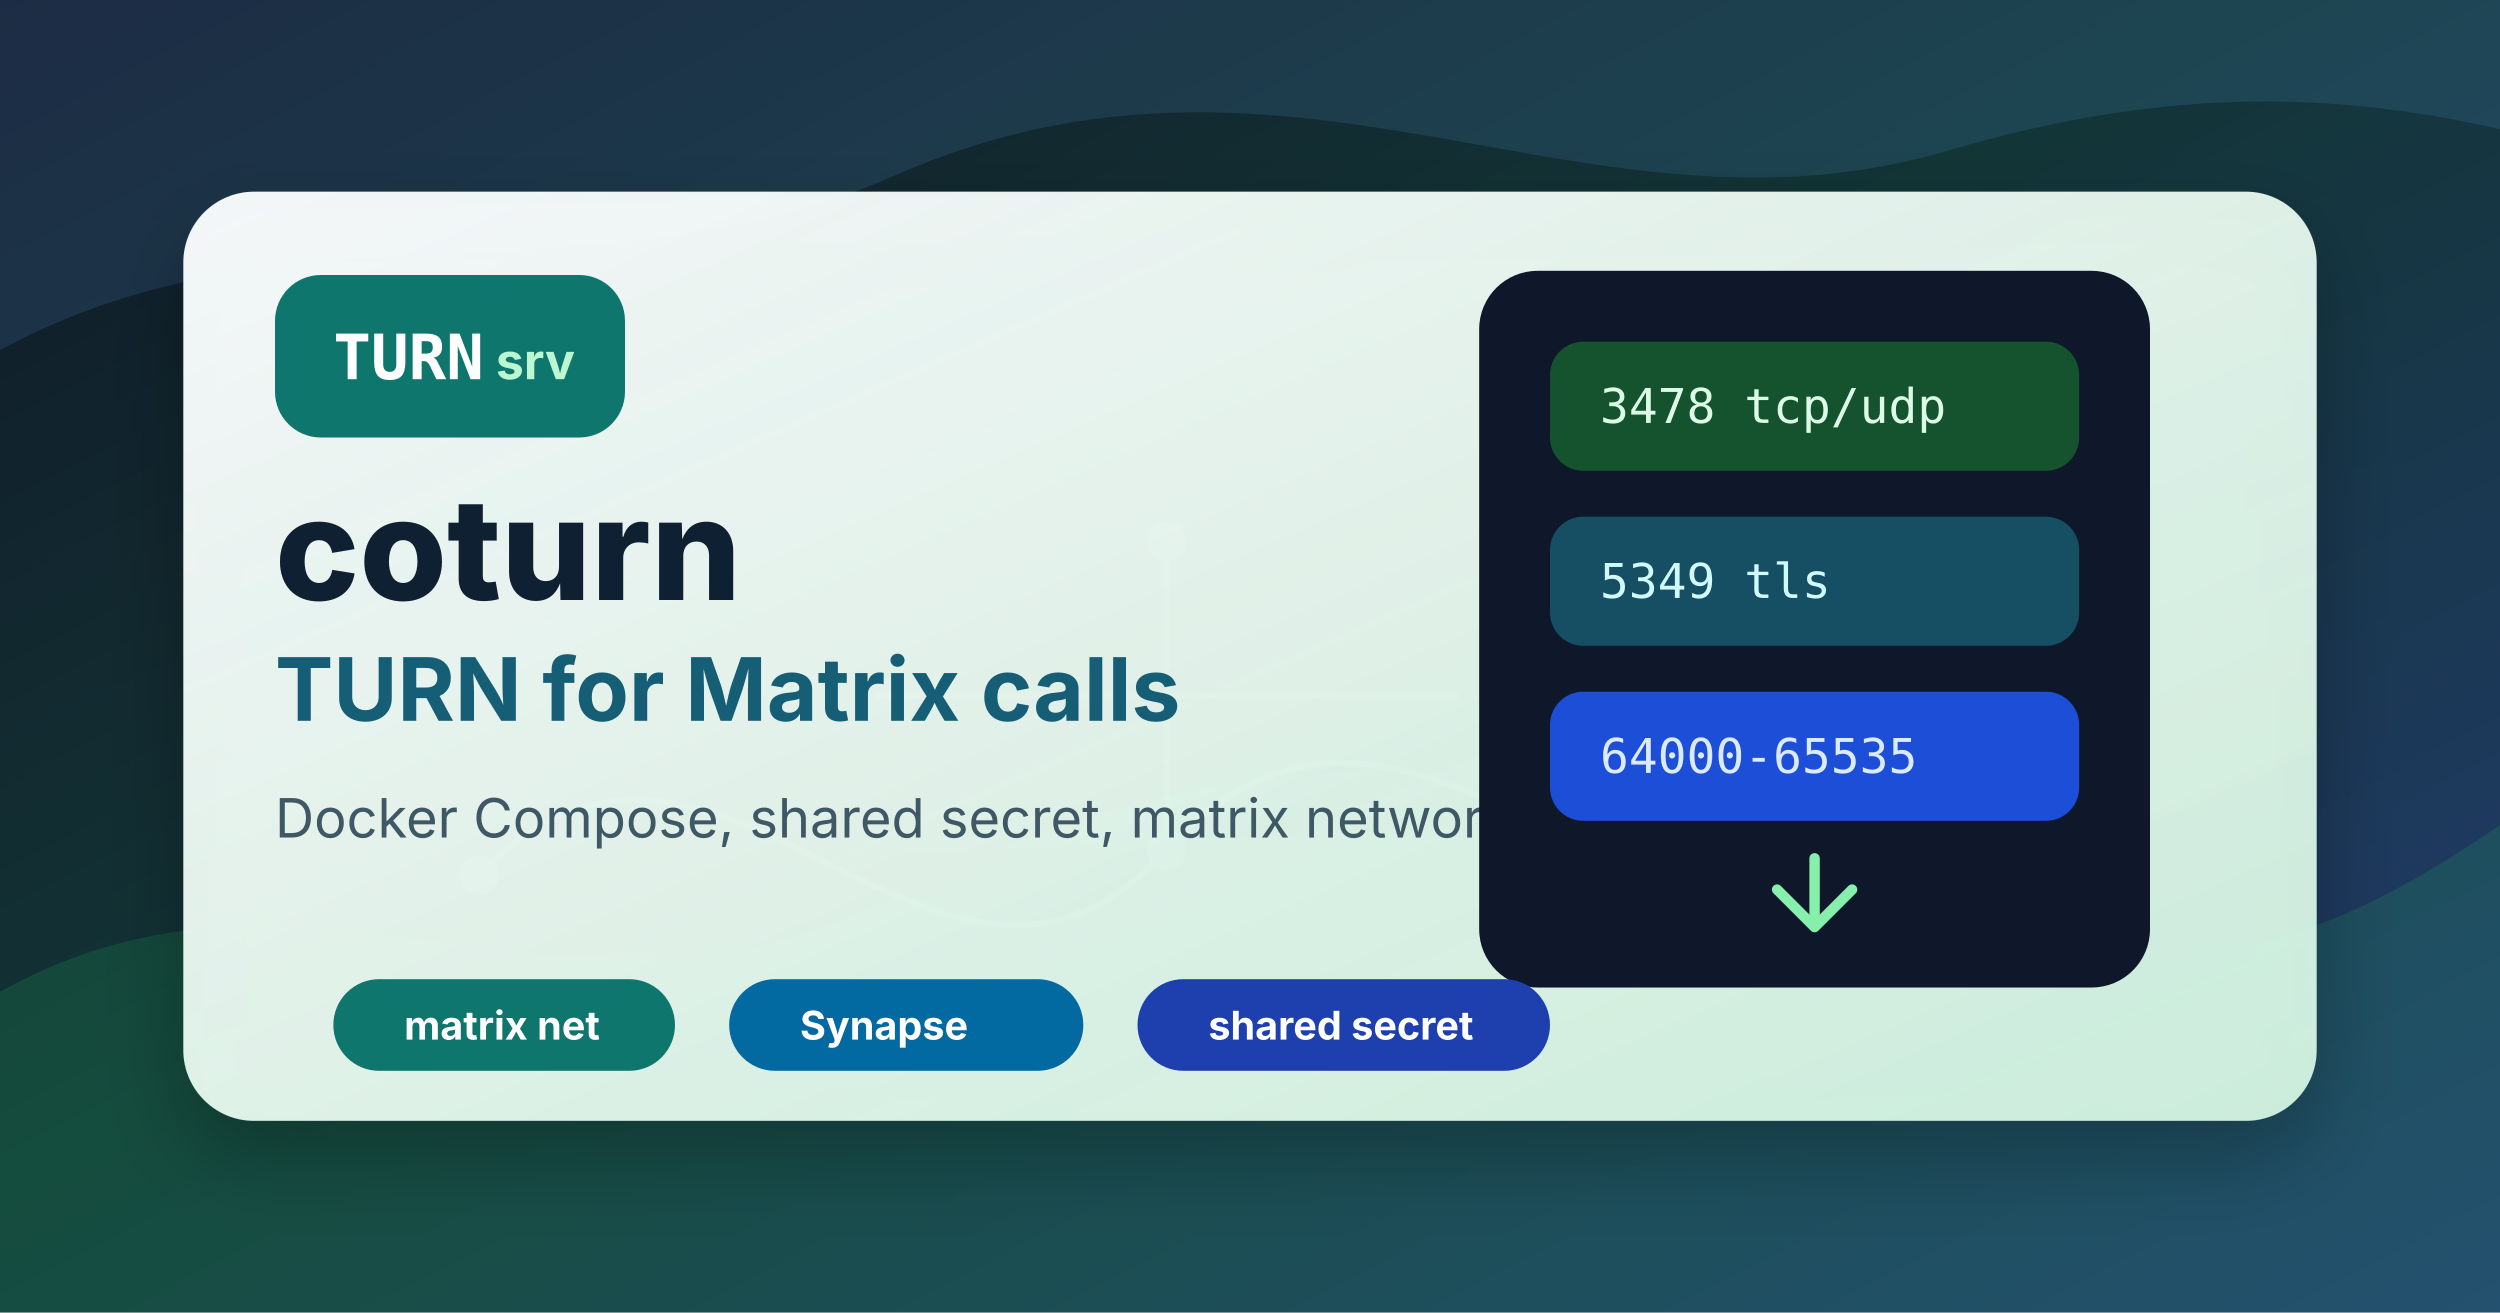
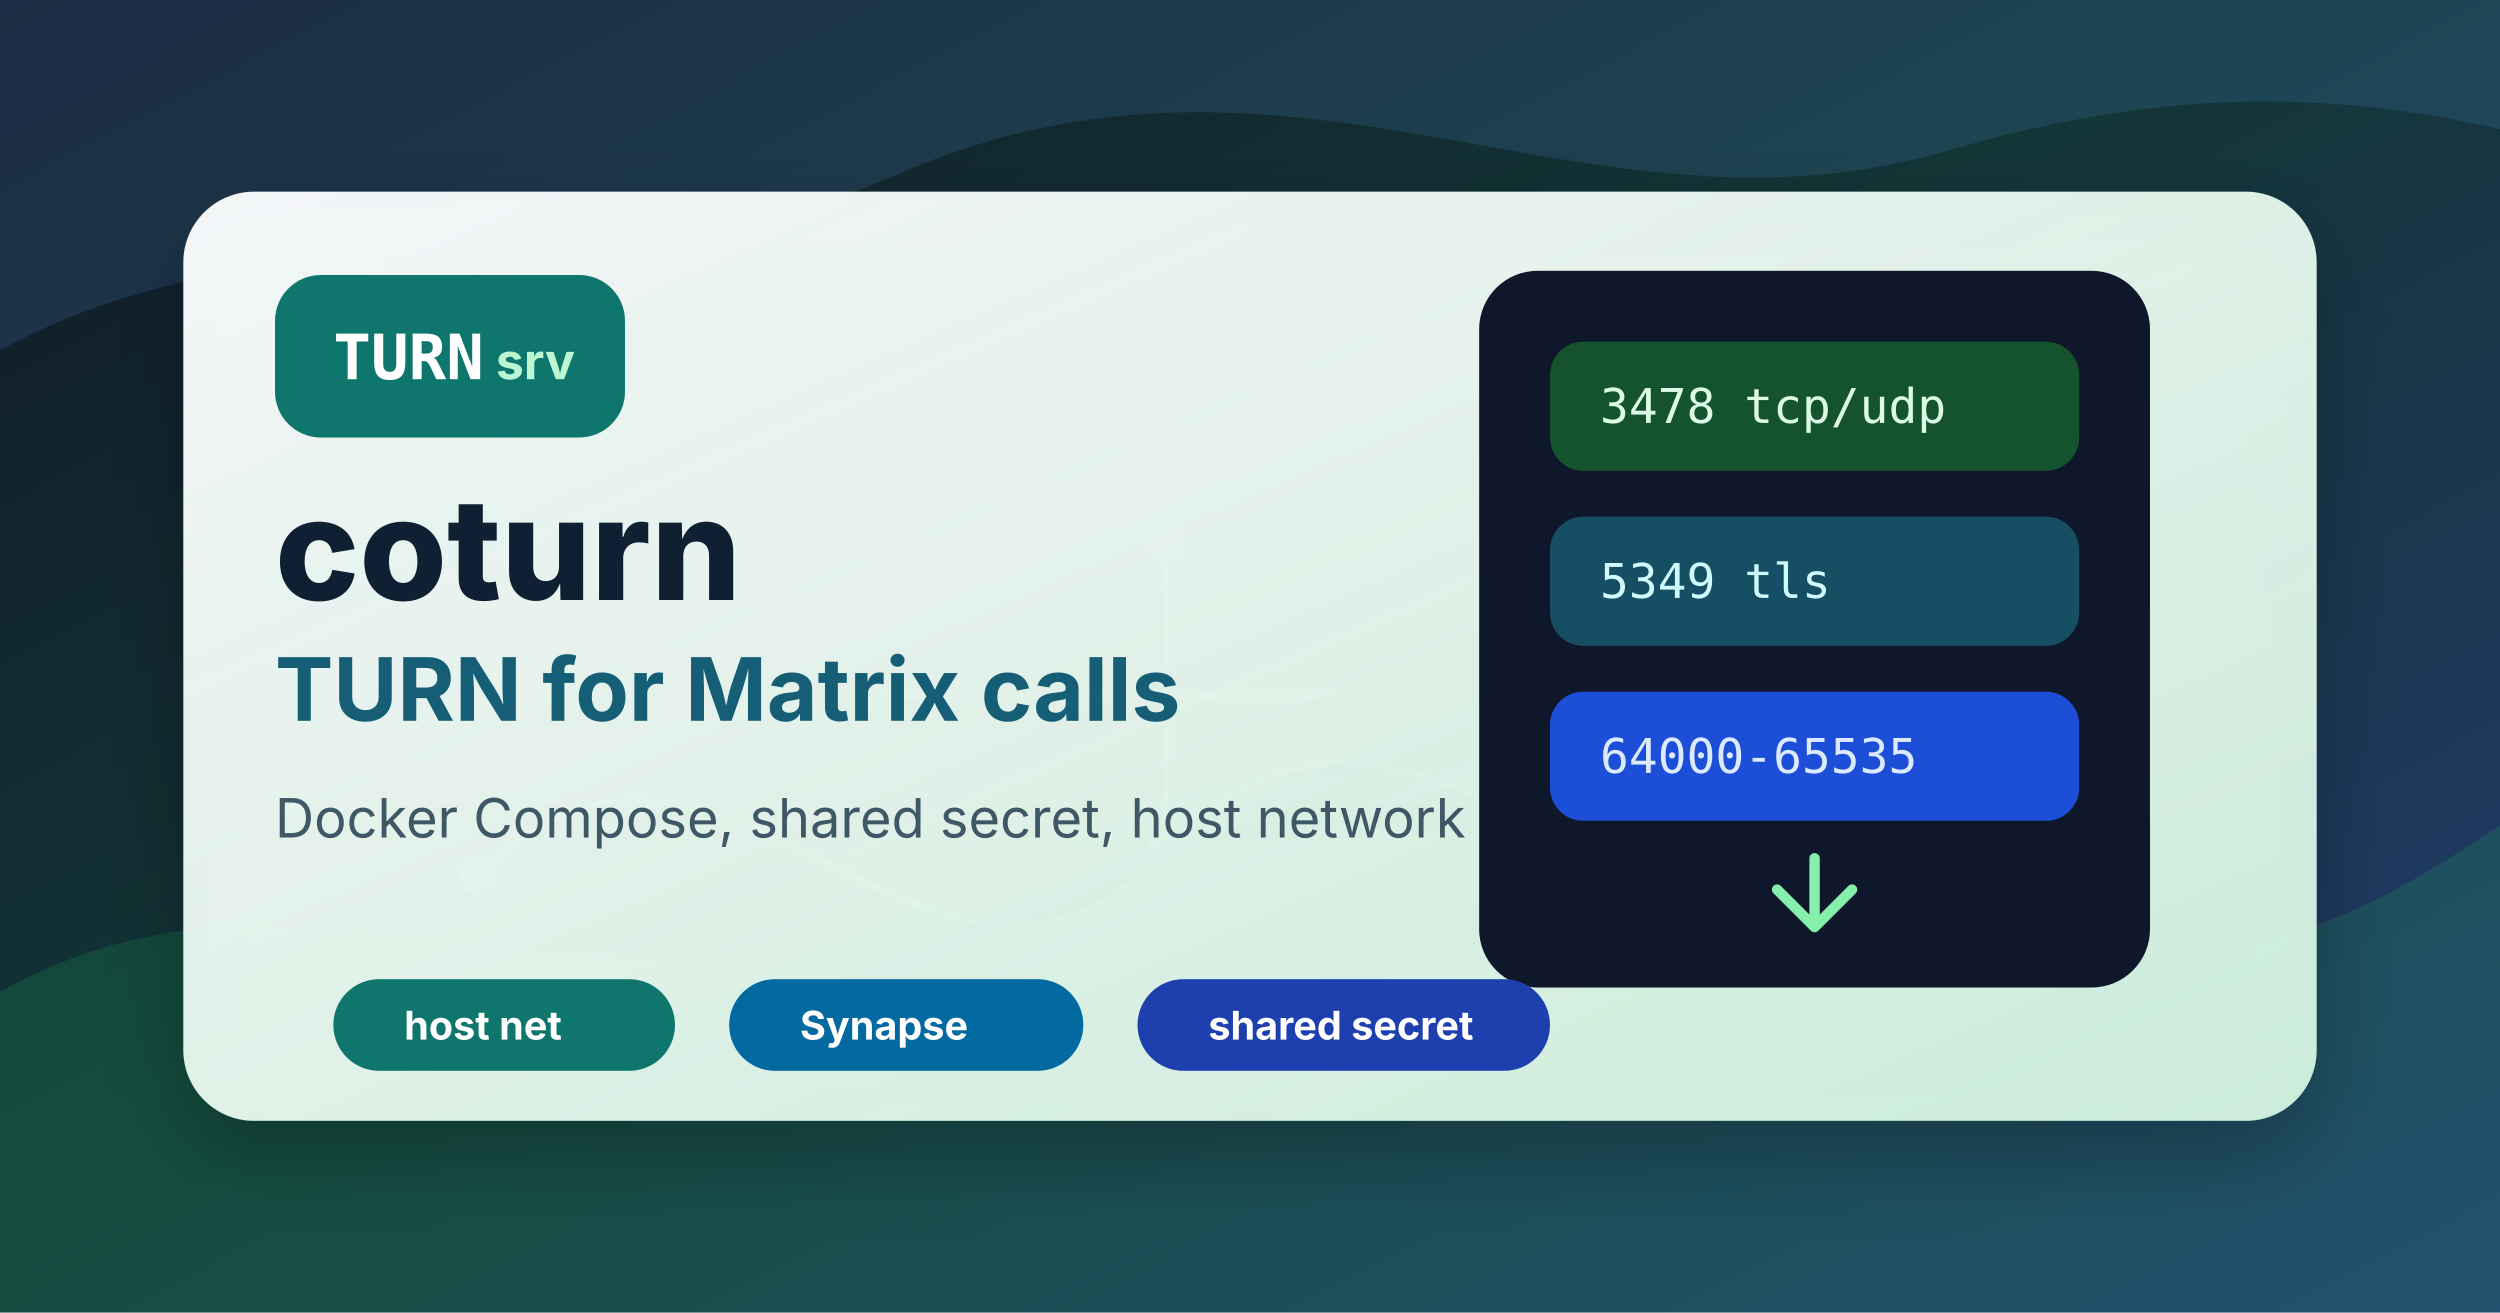
<svg xmlns="http://www.w3.org/2000/svg" width="1200" height="630" viewBox="0 0 1200 630" role="img" aria-labelledby="title desc">
  <defs>
    <linearGradient id="bg" x1="0" y1="0" x2="1" y2="1">
      <stop offset="0" stop-color="#111827" />
      <stop offset="0.45" stop-color="#123536" />
      <stop offset="1" stop-color="#243b72" />
    </linearGradient>
    <linearGradient id="panel" x1="0" y1="0" x2="1" y2="1">
      <stop offset="0" stop-color="#f8fafc" stop-opacity="0.98" />
      <stop offset="1" stop-color="#dcfce7" stop-opacity="0.9" />
    </linearGradient>
    <filter id="shadow" x="-20%" y="-20%" width="140%" height="140%">
      <feDropShadow dx="0" dy="18" stdDeviation="20" flood-color="#000000" flood-opacity="0.28" />
    </filter>
  </defs>
  <rect width="1200" height="630" fill="url(#bg)" />
  <path d="M0 476 C152 392 270 512 430 430 C602 342 760 360 910 430 C1038 490 1124 448 1200 396 L1200 630 L0 630 Z" fill="#22c55e" opacity="0.16" />
  <path d="M0 168 C140 92 286 148 430 84 C622 0 762 124 936 72 C1032 44 1112 42 1200 62 L1200 0 L0 0 Z" fill="#60a5fa" opacity="0.14" />
  <g opacity="0.24" stroke="#d1fae5" stroke-width="3">
    <path d="M230 420 C344 300 450 528 560 408 C680 276 790 510 930 386" />
    <path d="M560 408 L560 260" />
    <path d="M420 334 L700 334" />
    <circle cx="230" cy="420" r="8" fill="#d1fae5" />
    <circle cx="560" cy="408" r="8" fill="#d1fae5" />
    <circle cx="560" cy="260" r="8" fill="#d1fae5" />
    <circle cx="930" cy="386" r="8" fill="#d1fae5" />
  </g>
  <g filter="url(#shadow)">
    <rect x="88" y="92" width="1024" height="446" rx="34" fill="url(#panel)" />
  </g>
  <g transform="translate(132 132)">
    <rect x="0" y="0" width="168" height="78" rx="22" fill="#0f766e" />
    <text x="28" y="50" font-family="Menlo, Consolas, monospace" font-size="30" fill="#ffffff" font-weight="700">TURN</text>
    <text x="106" y="50" font-family="Inter, Arial, sans-serif" font-size="24" fill="#bbf7d0" font-weight="700">srv</text>
    <text x="0" y="156" font-family="Inter, Arial, sans-serif" font-size="68" fill="#102033" font-weight="800">coturn</text>
    <text x="0" y="214" font-family="Inter, Arial, sans-serif" font-size="42" fill="#155e75" font-weight="700">TURN for Matrix calls</text>
-     <text x="0" y="270" font-family="Inter, Arial, sans-serif" font-size="26" fill="#3f5865">Docker Compose, shared secret, matrix network</text>
+     <text x="0" y="270" font-family="Inter, Arial, sans-serif" font-size="26" fill="#3f5865">Docker Compose, shared secret, host network</text>
  </g>
  <g transform="translate(710 130)">
    <rect x="0" y="0" width="322" height="344" rx="28" fill="#0f172a" />
    <rect x="34" y="34" width="254" height="62" rx="16" fill="#14532d" />
    <text x="58" y="73" font-family="Menlo, Consolas, monospace" font-size="23" fill="#dcfce7">3478 tcp/udp</text>
    <rect x="34" y="118" width="254" height="62" rx="16" fill="#164e63" />
    <text x="58" y="157" font-family="Menlo, Consolas, monospace" font-size="23" fill="#cffafe">5349 tls</text>
    <rect x="34" y="202" width="254" height="62" rx="16" fill="#1d4ed8" />
    <text x="58" y="241" font-family="Menlo, Consolas, monospace" font-size="23" fill="#dbeafe">64000-65535</text>
    <path d="M161 282 v28" stroke="#86efac" stroke-width="5" stroke-linecap="round" />
    <path d="M143 297 l18 18 l18 -18" fill="none" stroke="#86efac" stroke-width="5" stroke-linecap="round" stroke-linejoin="round" />
  </g>
  <g transform="translate(160 470)">
    <rect x="0" y="0" width="164" height="44" rx="22" fill="#0f766e" />
-     <text x="34" y="29" font-family="Inter, Arial, sans-serif" font-size="19" fill="#ffffff" font-weight="700">matrix net</text>
+     <text x="34" y="29" font-family="Inter, Arial, sans-serif" font-size="19" fill="#ffffff" font-weight="700">host net</text>
    <rect x="190" y="0" width="170" height="44" rx="22" fill="#0369a1" />
    <text x="224" y="29" font-family="Inter, Arial, sans-serif" font-size="19" fill="#ffffff" font-weight="700">Synapse</text>
    <rect x="386" y="0" width="198" height="44" rx="22" fill="#1e40af" />
    <text x="420" y="29" font-family="Inter, Arial, sans-serif" font-size="19" fill="#ffffff" font-weight="700">shared secret</text>
  </g>
</svg>
